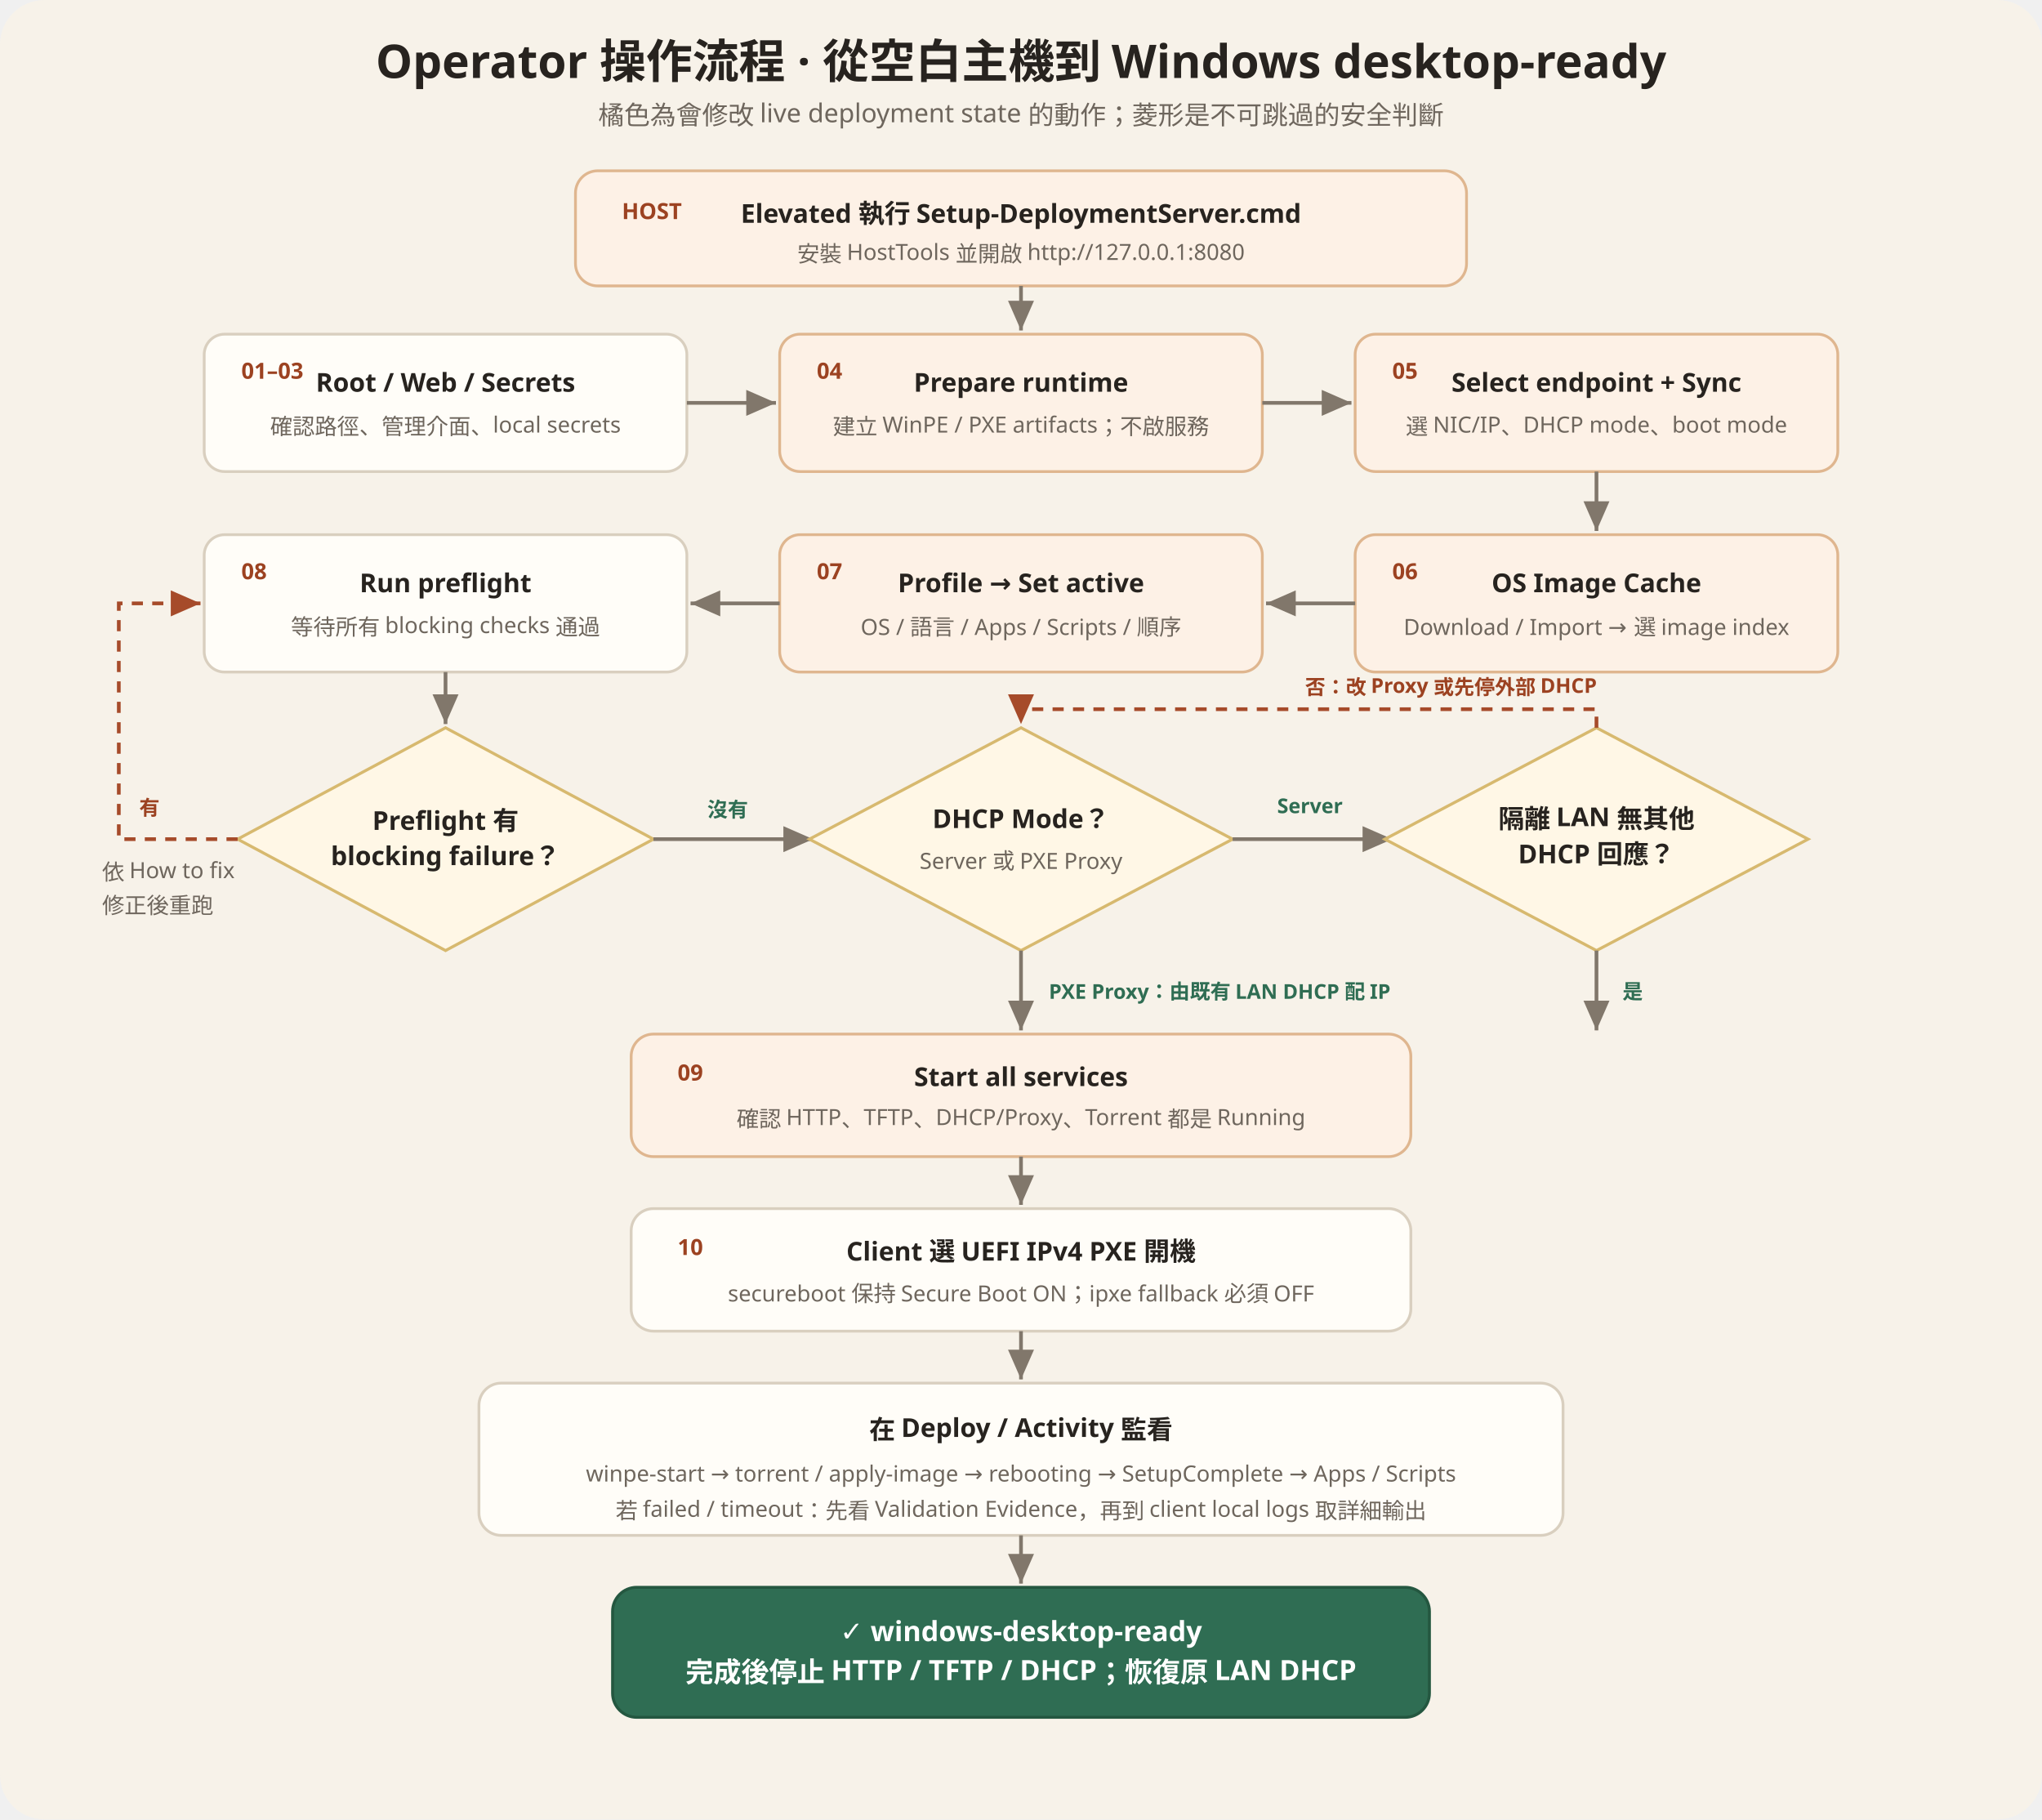
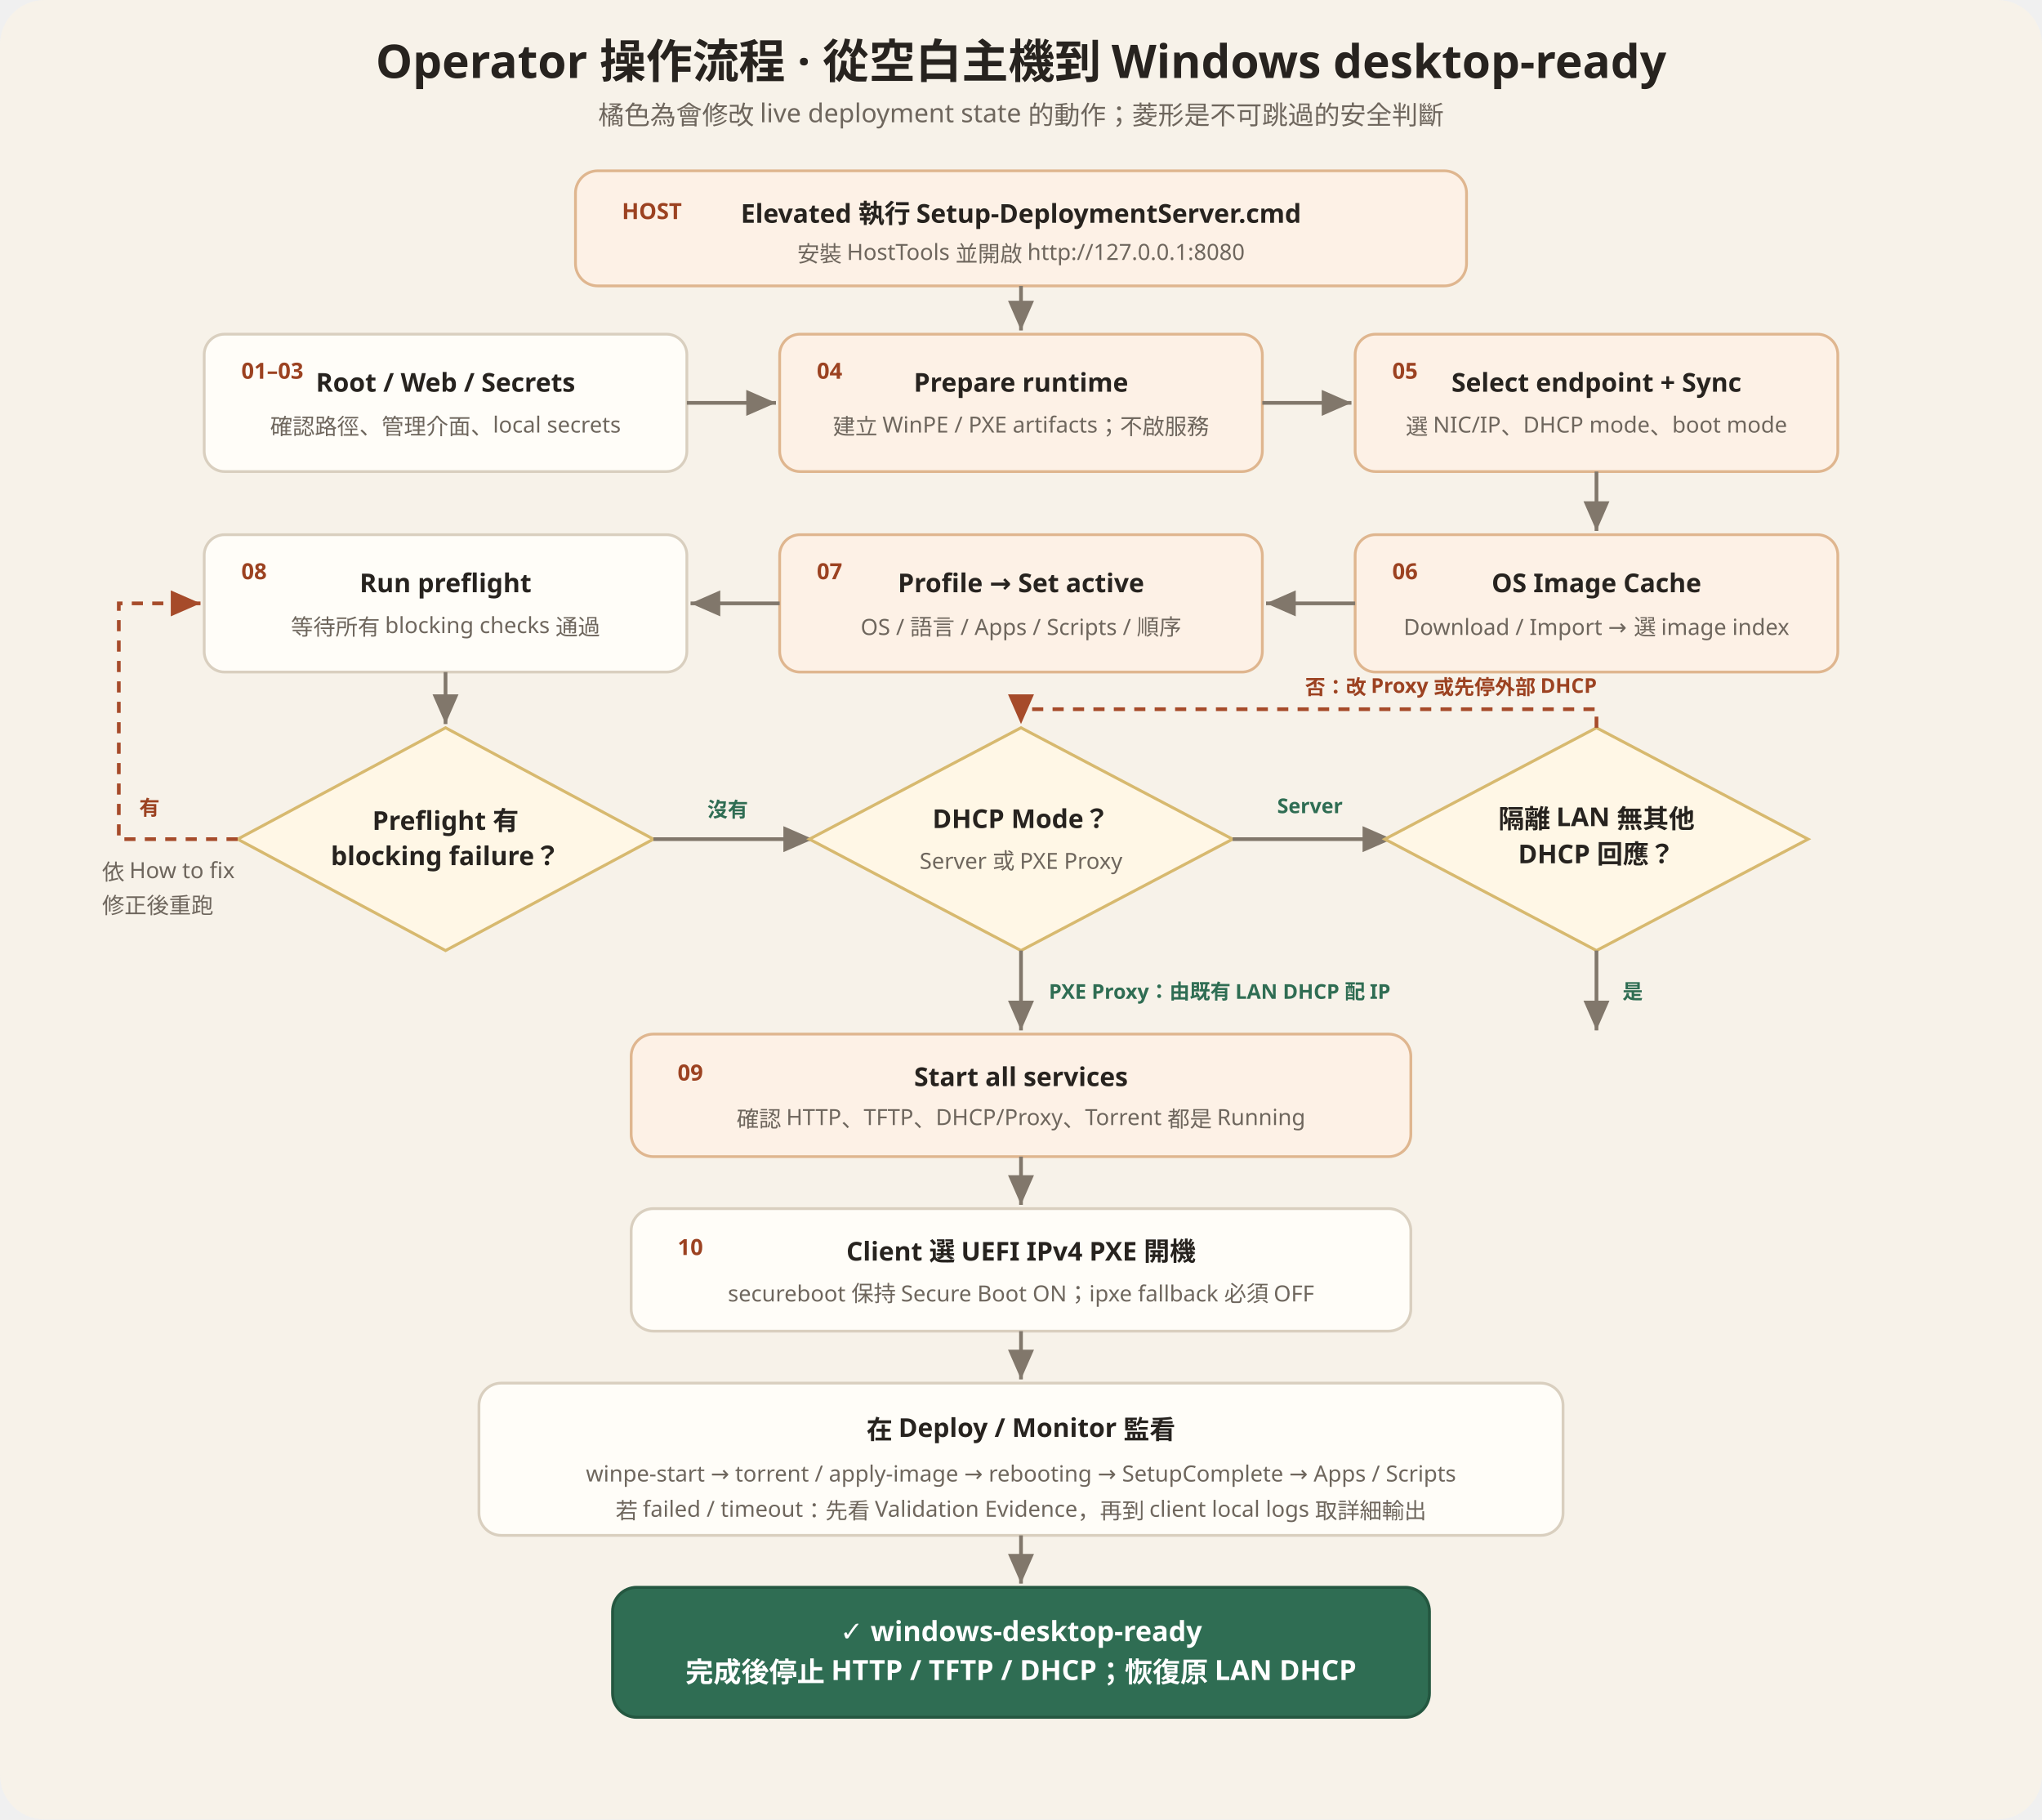
<svg xmlns="http://www.w3.org/2000/svg" viewBox="0 0 1100 980" role="img" aria-labelledby="title desc">
  <style>
    text{font-family:"Segoe UI","Noto Sans TC","PingFang TC",sans-serif;fill:#27231f}.bg{fill:#f7f2e9}.step{fill:#fffdf8;stroke:#d9cfbf;stroke-width:1.5}.gate{fill:#fff7e6;stroke:#d7b96f;stroke-width:1.6}.done{fill:#2f6d53;stroke:#245740;stroke-width:1.6}.action{fill:#fdf1e6;stroke:#dfb68f;stroke-width:1.5}.h1{font-size:25px;font-weight:700}.sub{font-size:14px;fill:#6e665d}.num{font-size:12px;font-weight:700;fill:#9c4221}.t{font-size:14px;font-weight:700}.s{font-size:12px;fill:#6e665d}.yes{font-size:11px;font-weight:700;fill:#2f6d53}.no{font-size:11px;font-weight:700;fill:#9c4221}.white{fill:#fff;font-size:15px;font-weight:700}.arrow{fill:none;stroke:#81776b;stroke-width:2;marker-end:url(#a)}.loop{fill:none;stroke:#a64b2a;stroke-width:2;stroke-dasharray:6 5;marker-end:url(#r)}
  </style>
  <defs>
    <marker id="a" markerWidth="10" markerHeight="10" refX="8" refY="3.5" orient="auto">
      <path d="M0 0L8 3.5 0 7Z" fill="#81776b" />
    </marker>
    <marker id="r" markerWidth="10" markerHeight="10" refX="8" refY="3.5" orient="auto">
      <path d="M0 0L8 3.5 0 7Z" fill="#a64b2a" />
    </marker>
  </defs>
  <rect class="bg" width="1100" height="980" rx="24" />
  <text class="h1" x="550" y="42" text-anchor="middle">Operator 操作流程 · 從空白主機到 Windows desktop-ready</text>
  <text class="sub" x="550" y="67" text-anchor="middle">橘色為會修改 live deployment state 的動作；菱形是不可跳過的安全判斷</text>
  <rect class="action" x="310" y="92" width="480" height="62" rx="12" />
  <text class="num" x="335" y="118">HOST</text>
  <text class="t" x="550" y="120" text-anchor="middle">Elevated 執行 Setup-DeploymentServer.cmd</text>
  <text class="s" x="550" y="141" text-anchor="middle">安裝 HostTools 並開啟 http://127.0.0.1:8080</text>
  <path class="arrow" d="M550 154V178" />
  <g>
    <rect class="step" x="110" y="180" width="260" height="74" rx="11" />
    <text class="num" x="130" y="204">01–03</text>
    <text class="t" x="240" y="211" text-anchor="middle">Root / Web / Secrets</text>
    <text class="s" x="240" y="234" text-anchor="middle">確認路徑、管理介面、local secrets</text>
    <rect class="action" x="420" y="180" width="260" height="74" rx="11" />
    <text class="num" x="440" y="204">04</text>
    <text class="t" x="550" y="211" text-anchor="middle">Prepare runtime</text>
    <text class="s" x="550" y="234" text-anchor="middle">建立 WinPE / PXE artifacts；不啟服務</text>
    <rect class="action" x="730" y="180" width="260" height="74" rx="11" />
    <text class="num" x="750" y="204">05</text>
    <text class="t" x="860" y="211" text-anchor="middle">Select endpoint + Sync</text>
    <text class="s" x="860" y="234" text-anchor="middle">選 NIC/IP、DHCP mode、boot mode</text>
    <path class="arrow" d="M370 217H418" />
    <path class="arrow" d="M680 217H728" />
  </g>
  <path class="arrow" d="M860 254V286" />
  <g>
    <rect class="action" x="730" y="288" width="260" height="74" rx="11" />
    <text class="num" x="750" y="312">06</text>
    <text class="t" x="860" y="319" text-anchor="middle">OS Image Cache</text>
    <text class="s" x="860" y="342" text-anchor="middle">Download / Import → 選 image index</text>
    <rect class="action" x="420" y="288" width="260" height="74" rx="11" />
    <text class="num" x="440" y="312">07</text>
    <text class="t" x="550" y="319" text-anchor="middle">Profile → Set active</text>
    <text class="s" x="550" y="342" text-anchor="middle">OS / 語言 / Apps / Scripts / 順序</text>
    <rect class="step" x="110" y="288" width="260" height="74" rx="11" />
    <text class="num" x="130" y="312">08</text>
    <text class="t" x="240" y="319" text-anchor="middle">Run preflight</text>
    <text class="s" x="240" y="342" text-anchor="middle">等待所有 blocking checks 通過</text>
    <path class="arrow" d="M730 325H682" />
    <path class="arrow" d="M420 325H372" />
  </g>
  <path class="arrow" d="M240 362V390" />
  <polygon class="gate" points="240,392 352,452 240,512 128,452" />
  <text class="t" x="240" y="447" text-anchor="middle">Preflight 有</text>
  <text class="t" x="240" y="466" text-anchor="middle">blocking failure？</text>
  <path class="loop" d="M128 452H64V325H108" />
  <text class="no" x="75" y="439">有</text>
  <text class="s" x="55" y="474">依 How to fix</text>
  <text class="s" x="55" y="492">修正後重跑</text>
  <path class="arrow" d="M352 452H438" />
  <text class="yes" x="381" y="440">沒有</text>
  <polygon class="gate" points="550,392 664,452 550,512 436,452" />
  <text class="t" x="550" y="446" text-anchor="middle">DHCP Mode？</text>
  <text class="s" x="550" y="468" text-anchor="middle">Server 或 PXE Proxy</text>
  <path class="arrow" d="M664 452H750" />
  <text class="yes" x="688" y="438">Server</text>
  <polygon class="gate" points="860,392 974,452 860,512 746,452" />
  <text class="t" x="860" y="446" text-anchor="middle">隔離 LAN 無其他</text>
  <text class="t" x="860" y="465" text-anchor="middle">DHCP 回應？</text>
  <path class="loop" d="M860 392V382H550V390" />
  <text class="no" x="703" y="374">否：改 Proxy 或先停外部 DHCP</text>
  <path class="arrow" d="M550 512V555" />
  <text class="yes" x="565" y="538">PXE Proxy：由既有 LAN DHCP 配 IP</text>
  <path class="arrow" d="M860 512V555" />
  <text class="yes" x="874" y="538">是</text>
  <rect class="action" x="340" y="557" width="420" height="66" rx="12" />
  <text class="num" x="365" y="582">09</text>
  <text class="t" x="550" y="585" text-anchor="middle">Start all services</text>
  <text class="s" x="550" y="607" text-anchor="middle">確認 HTTP、TFTP、DHCP/Proxy、Torrent 都是 Running</text>
  <path class="arrow" d="M550 623V649" />
  <rect class="step" x="340" y="651" width="420" height="66" rx="12" />
  <text class="num" x="365" y="676">10</text>
  <text class="t" x="550" y="679" text-anchor="middle">Client 選 UEFI IPv4 PXE 開機</text>
  <text class="s" x="550" y="701" text-anchor="middle">secureboot 保持 Secure Boot ON；ipxe fallback 必須 OFF</text>
  <path class="arrow" d="M550 717V743" />
  <rect class="step" x="258" y="745" width="584" height="82" rx="12" />
-   <text class="t" x="550" y="775" text-anchor="middle">在 Deploy / Activity 監看</text>
+   <text class="t" x="550" y="775" text-anchor="middle">在 Deploy / Monitor 監看</text>
  <text class="s" x="550" y="798" text-anchor="middle">winpe-start → torrent / apply-image → rebooting → SetupComplete → Apps / Scripts</text>
  <text class="s" x="550" y="818" text-anchor="middle">若 failed / timeout：先看 Validation Evidence，再到 client local logs 取詳細輸出</text>
  <path class="arrow" d="M550 827V853" />
  <rect class="done" x="330" y="855" width="440" height="70" rx="13" />
  <text class="white" x="550" y="884" text-anchor="middle">✓ windows-desktop-ready</text>
  <text class="white" x="550" y="906" text-anchor="middle">完成後停止 HTTP / TFTP / DHCP；恢復原 LAN DHCP</text>
</svg>
